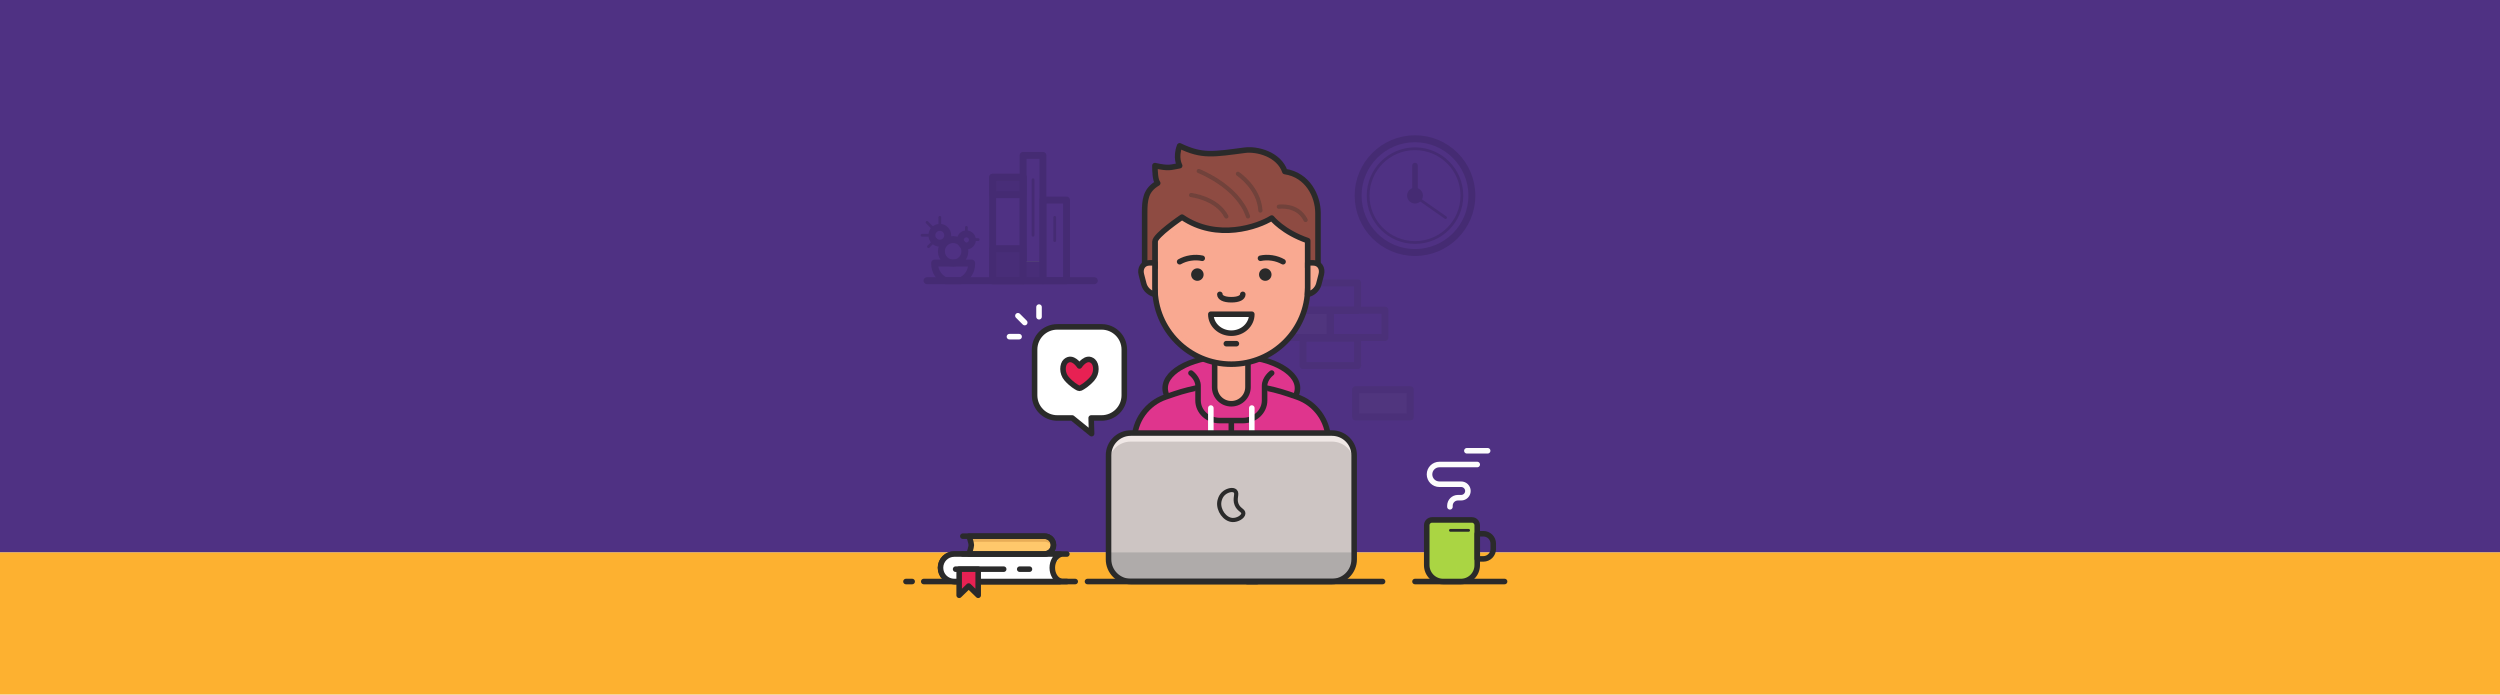
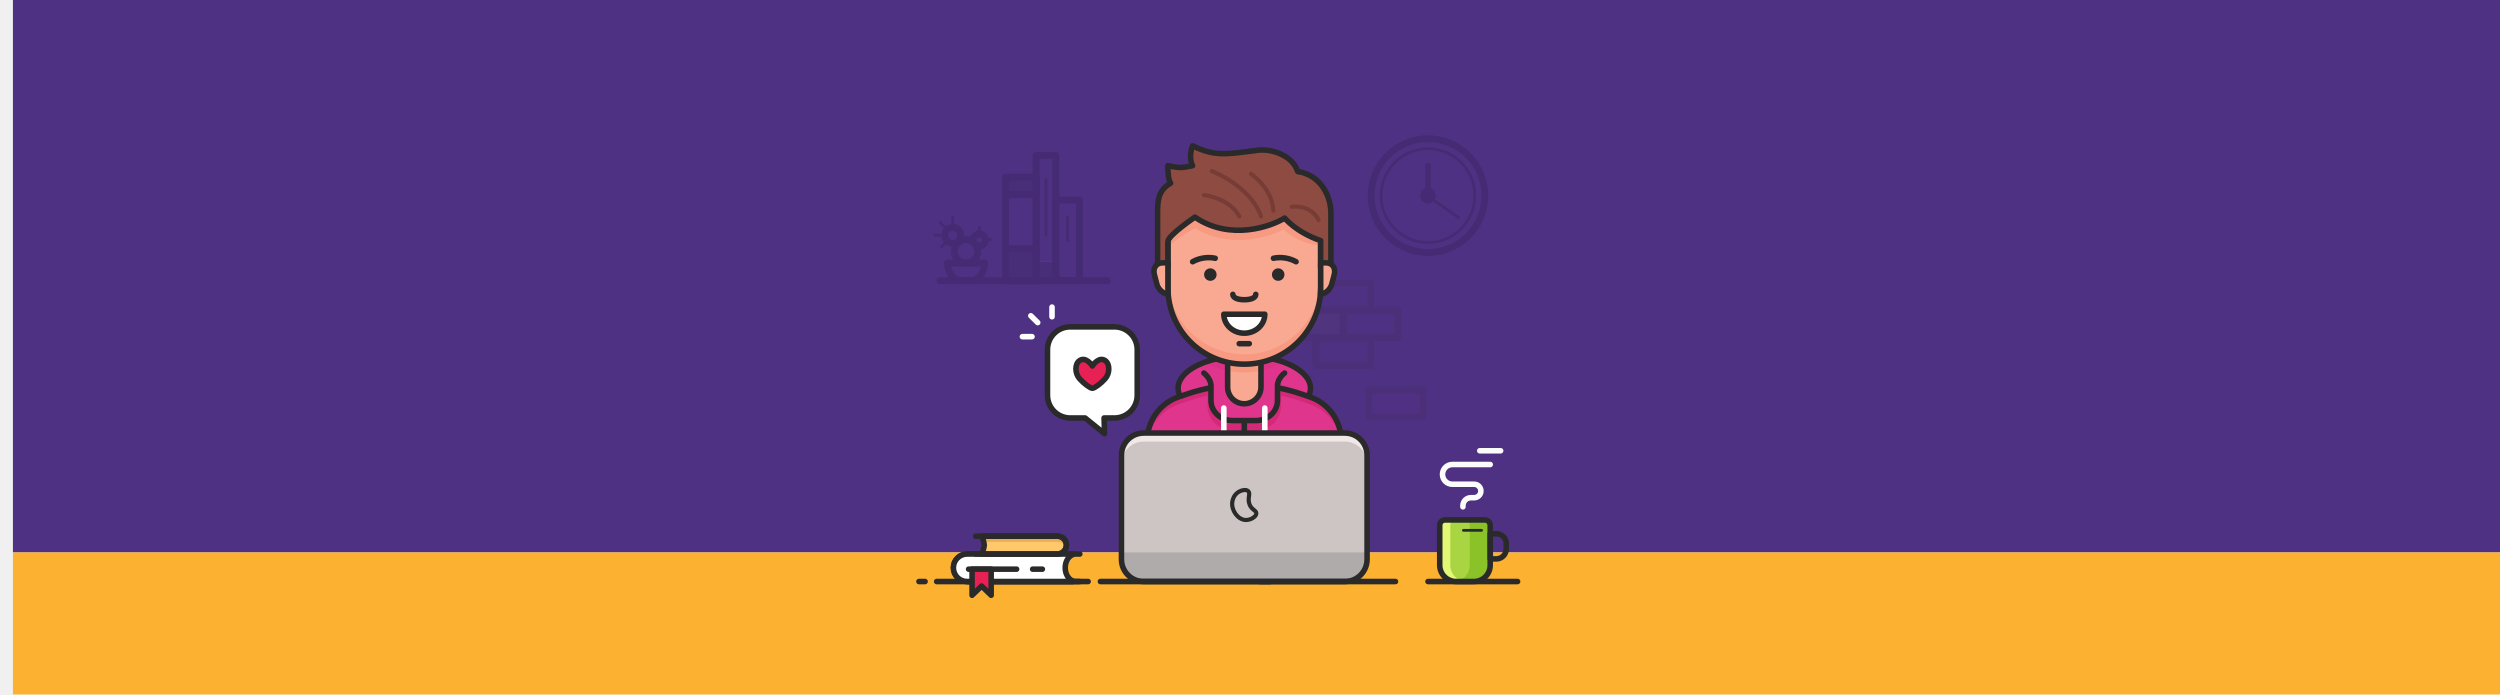
- <svg xmlns="http://www.w3.org/2000/svg" version="1.1" id="Layer_1" x="0px" y="0px" viewBox="1300 0 3600 1000" style="enable-background:new 1300 0 3600 1000;" xml:space="preserve">
+ <svg xmlns="http://www.w3.org/2000/svg" version="1.1" id="Layer_1" x="0px" y="0px" viewBox="1400 -200 3600 1000" style="enable-background:new 1400 -200 3600 1000;" xml:space="preserve">
  <style type="text/css">
	.st0{fill:#4F3183;}
	.st1{fill:#FDB130;}
	.st2{fill:none;stroke:#2A2A2A;stroke-width:8;stroke-linecap:round;stroke-linejoin:round;stroke-miterlimit:10;}
	.st3{opacity:0.12;}
	.st4{fill:#515151;}
	.st5{fill:none;stroke:#2A2A2A;stroke-width:10;stroke-linecap:round;stroke-linejoin:round;stroke-miterlimit:10;}
- 	.st6{fill:#DF358D;}
- 	.st7{opacity:0.31;fill:#DF358D;enable-background:new    ;}
- 	
- 		.st8{opacity:0.31;fill:#DF358D;stroke:#DF358D;stroke-width:10;stroke-linecap:round;stroke-miterlimit:10;enable-background:new    ;}
- 	.st9{fill:#F9A991;}
- 	.st10{opacity:0.26;fill:#F9A991;enable-background:new    ;}
- 	.st11{fill:none;stroke:#FFFFFF;stroke-width:8;stroke-linecap:round;stroke-linejoin:round;stroke-miterlimit:10;}
- 	.st12{fill:#2A2A2A;}
- 	.st13{fill:#FFFFFF;}
- 	.st14{fill:#8E4B42;}
- 	.st15{opacity:0.3;}
- 	.st16{fill:none;stroke:#2A2A2A;stroke-width:6;stroke-linecap:round;stroke-linejoin:round;stroke-miterlimit:10;}
- 	.st17{fill:none;stroke:#452B73;stroke-width:10;stroke-linecap:round;stroke-linejoin:round;stroke-miterlimit:10;}
- 	.st18{fill:none;stroke:#452B73;stroke-width:4;stroke-linecap:round;stroke-linejoin:round;stroke-miterlimit:10;}
- 	.st19{fill:#452B73;}
- 	.st20{fill:none;stroke:#452B73;stroke-width:8;stroke-linecap:round;stroke-linejoin:round;stroke-miterlimit:10;}
- 	.st21{fill:#CDC5C3;}
- 	.st22{opacity:0.7;fill:#FFF7F5;enable-background:new    ;}
- 	.st23{fill:#AFABAA;}
- 	.st24{fill:#AAD543;}
- 	.st25{opacity:0.54;fill:#AAD543;enable-background:new    ;}
- 	.st26{fill:none;stroke:#FCFCFC;stroke-width:8;stroke-linecap:round;stroke-linejoin:round;stroke-miterlimit:10;}
- 	.st27{fill:none;stroke:#2A2A2A;stroke-width:4;stroke-linecap:round;stroke-linejoin:round;stroke-miterlimit:10;}
- 	.st28{fill:#482D78;}
- 	.st29{fill:#6F6C75;}
- 	.st30{fill:#D3D3D3;}
- 	.st31{fill:#E72153;}
- 	.st32{fill:#FFC86B;}
- 	.st33{fill:#E8AD56;}
+ 	.st6{fill:#492D78;}
+ 	.st7{fill:#DF358D;}
+ 	.st8{opacity:0.31;fill:#DF358D;enable-background:new    ;}
+ 	.st9{opacity:0.31;fill:#D62879;enable-background:new    ;}
+ 	.st10{fill:#D62879;}
+ 	.st11{fill:#D62879;stroke:#D62879;stroke-width:10;stroke-miterlimit:10;}
+ 	.st12{fill:#F9A991;}
+ 	.st13{fill:#F79A81;}
+ 	.st14{fill:none;stroke:#FFFFFF;stroke-width:8;stroke-linecap:round;stroke-linejoin:round;stroke-miterlimit:10;}
+ 	.st15{opacity:0.26;fill:#F9A991;enable-background:new    ;}
+ 	.st16{fill:#2A2A2A;}
+ 	.st17{fill:#FFFFFF;}
+ 	.st18{fill:#8E4B42;}
+ 	.st19{fill:none;stroke:#773C35;stroke-width:6;stroke-linecap:round;stroke-linejoin:round;stroke-miterlimit:10;}
+ 	.st20{fill:none;stroke:#452B73;stroke-width:10;stroke-linecap:round;stroke-linejoin:round;stroke-miterlimit:10;}
+ 	.st21{fill:none;stroke:#452B73;stroke-width:4;stroke-linecap:round;stroke-linejoin:round;stroke-miterlimit:10;}
+ 	.st22{fill:#452B73;}
+ 	.st23{fill:none;stroke:#452B73;stroke-width:8;stroke-linecap:round;stroke-linejoin:round;stroke-miterlimit:10;}
+ 	.st24{fill:#CDC5C3;}
+ 	.st25{opacity:0.7;fill:#FFF7F5;enable-background:new    ;}
+ 	.st26{fill:#AFABAA;}
+ 	.st27{fill:none;stroke:#2A2A2A;stroke-width:6;stroke-linecap:round;stroke-linejoin:round;stroke-miterlimit:10;}
+ 	.st28{fill:#AAD543;}
+ 	.st29{fill:#8BC228;}
+ 	.st30{fill:#E3F874;}
+ 	.st31{fill:none;stroke:#FCFCFC;stroke-width:8;stroke-linecap:round;stroke-linejoin:round;stroke-miterlimit:10;}
+ 	.st32{fill:none;stroke:#2A2A2A;stroke-width:4;stroke-linecap:round;stroke-linejoin:round;stroke-miterlimit:10;}
+ 	.st33{fill:#482D78;}
+ 	.st34{fill:#6F6C75;}
+ 	.st35{fill:#D3D3D3;}
+ 	.st36{fill:#E72153;}
+ 	.st37{fill:#FFC86B;}
+ 	.st38{fill:#E8AD56;}
</style>
-   <g id="Layer_1_1_">
-     <rect id="XMLID_1591_" x="1300" class="st0" width="3600" height="795.5" />
-     <rect id="XMLID_1502_" x="1300" y="795.5" class="st1" width="3600" height="204.5" />
-     <line id="XMLID_1478_" class="st2" x1="3110.3" y1="837.4" x2="3095.9" y2="837.4" />
-   </g>
-   <g id="Layer_4">
- </g>
-   <g id="pat">
- </g>
-   <g id="user">
- </g>
-   <g id="Layer_5">
-     <g id="XMLID_299_">
-       <g id="XMLID_1583_" class="st3">
-         <rect id="XMLID_1590_" x="3137.1" y="446.7" class="st4" width="78.6" height="39.3" />
-         <rect id="XMLID_1589_" x="3137.1" y="446.7" class="st5" width="78.6" height="39.3" />
-         <rect id="XMLID_1588_" x="3215.7" y="446.7" class="st5" width="78.6" height="39.3" />
-         <rect id="XMLID_1587_" x="3176.4" y="487.1" class="st5" width="78.6" height="39.3" />
-         <rect id="XMLID_1586_" x="3176.4" y="407.4" class="st5" width="78.6" height="39.3" />
-         <rect id="XMLID_1585_" x="3252.1" y="561.1" class="st4" width="78.6" height="39.3" />
-         <rect id="XMLID_1584_" x="3252.1" y="561.1" class="st5" width="78.6" height="39.3" />
-       </g>
-       <g id="XMLID_1503_">
-         <g id="XMLID_1560_">
-           <ellipse id="XMLID_1582_" class="st6" cx="3073.1" cy="559" rx="95.3" ry="46.6" />
-           <path id="XMLID_1581_" class="st7" d="M3134.9,538.8c0,18-27.9,32.6-62.4,32.6c-34.4,0-62.4-14.6-62.4-32.6" />
-           <path id="XMLID_1580_" class="st7" d="M3073.1,536.4c19.8,0,38.5-4.8,55-13.4c-15.5-5.4-34.5-8.5-55-8.5s-39.5,3.2-55,8.5      C3034.6,531.5,3053.3,536.4,3073.1,536.4z" />
-           <ellipse id="XMLID_1579_" class="st2" cx="3073.1" cy="559" rx="95.3" ry="46.6" />
-           <path id="XMLID_1578_" class="st6" d="M3212.8,695.4h-279.4v-60.7c0-28.6,18.3-54.1,45.4-63.2l12.6-4.3      c53-17.9,110.4-17.9,163.4,0l12.6,4.3c27.1,9.2,45.4,34.6,45.4,63.2V695.4z" />
-           <path id="XMLID_1577_" class="st7" d="M3167.5,571.4l-12.6-4.3c-53-17.9-110.4-17.9-163.4,0l-12.6,4.3      c-27.1,9.2-45.4,34.6-45.4,63.2v10.7c0-28.6,18.3-54.1,45.4-63.2l12.6-4.3c53-17.9,110.4-17.9,163.4,0l12.6,4.3      c27.1,9.2,45.4,34.6,45.4,63.2v-10.7C3212.8,606,3194.6,580.6,3167.5,571.4z" />
-           <path id="XMLID_1576_" class="st2" d="M3212.8,695.4h-279.4v-60.7c0-28.6,18.3-54.1,45.4-63.2l12.6-4.3      c53-17.9,110.4-17.9,163.4,0l12.6,4.3c27.1,9.2,45.4,34.6,45.4,63.2V695.4z" />
-           <path id="XMLID_1575_" class="st8" d="M3025.2,564.6v21.1c0,16,13.9,28.9,31.1,28.9h33.6c17.2,0,31.1-12.9,31.1-28.9v-21.1" />
-           <g id="XMLID_1572_">
-             <path id="XMLID_1574_" class="st6" d="M3015,537.2c0,0,10.2,7.5,10.2,18.4v21.1c0,16,13.9,28.9,31.1,28.9h33.6       c17.2,0,31.1-12.9,31.1-28.9v-21.1c0-10.9,10.2-18.4,10.2-18.4H3015z" />
-             <path id="XMLID_1573_" class="st2" d="M3015,537.2c0,0,10.2,7.5,10.2,18.4v21.1c0,16,13.9,28.9,31.1,28.9h33.6       c17.2,0,31.1-12.9,31.1-28.9v-21.1c0-10.9,10.2-18.4,10.2-18.4" />
+   <g>
+     <g id="Layer_1_1_">
+       <rect id="XMLID_1591_" x="1418.6" y="-200" class="st0" width="3600" height="795.5" />
+       <rect id="XMLID_1502_" x="1418.6" y="595.5" class="st1" width="3600" height="204.5" />
+       <line id="XMLID_1478_" class="st2" x1="3228.9" y1="637.4" x2="3214.5" y2="637.4" />
+     </g>
+     <g id="Layer_4">
+ 	</g>
+     <g id="pat">
+ 	</g>
+     <g id="user">
+ 	</g>
+     <g id="Layer_5">
+       <g id="XMLID_299_">
+         <g id="XMLID_1583_" class="st3">
+           <rect id="XMLID_1590_" x="3255.8" y="246.7" class="st4" width="78.6" height="39.3" />
+           <rect id="XMLID_1589_" x="3255.8" y="246.7" class="st5" width="78.6" height="39.3" />
+           <rect id="XMLID_1588_" x="3334.4" y="246.7" class="st5" width="78.6" height="39.3" />
+           <rect id="XMLID_1587_" x="3295" y="287.1" class="st5" width="78.6" height="39.3" />
+           <rect id="XMLID_1586_" x="3295" y="207.4" class="st5" width="78.6" height="39.3" />
+           <rect id="XMLID_1585_" x="3370.8" y="361.1" class="st6" width="78.6" height="39.3" />
+           <rect id="XMLID_1584_" x="3370.8" y="361.1" class="st5" width="78.6" height="39.3" />
+         </g>
+         <g id="XMLID_1503_">
+           <g id="XMLID_1560_">
+             <ellipse id="XMLID_1582_" class="st7" cx="3191.8" cy="359" rx="95.3" ry="46.6" />
+             <path id="XMLID_1581_" class="st8" d="M3253.5,338.8c0,18-27.9,32.6-62.4,32.6c-34.4,0-62.4-14.6-62.4-32.6" />
+             <path id="XMLID_1580_" class="st9" d="M3191.8,336.4c19.8,0,38.5-4.8,55-13.4c-15.5-5.4-34.5-8.5-55-8.5s-39.5,3.2-55,8.5       C3153.3,331.5,3171.9,336.4,3191.8,336.4z" />
+             <ellipse id="XMLID_1579_" class="st2" cx="3191.8" cy="359" rx="95.3" ry="46.6" />
+             <path id="XMLID_1578_" class="st7" d="M3331.4,495.4H3052v-60.7c0-28.6,18.3-54.1,45.4-63.2l12.6-4.3       c53-17.9,110.4-17.9,163.4,0l12.6,4.3c27.1,9.2,45.4,34.6,45.4,63.2V495.4z" />
+             <path id="XMLID_1577_" class="st10" d="M3286.1,371.4l-12.6-4.3c-53-17.9-110.4-17.9-163.4,0l-12.6,4.3       c-27.1,9.2-45.4,34.6-45.4,63.2v10.7c0-28.6,18.3-54.1,45.4-63.2l12.6-4.3c53-17.9,110.4-17.9,163.4,0l12.6,4.3       c27.1,9.2,45.4,34.6,45.4,63.2v-10.7C3331.4,406,3313.3,380.6,3286.1,371.4z" />
+             <path id="XMLID_1576_" class="st2" d="M3331.4,495.4H3052v-60.7c0-28.6,18.3-54.1,45.4-63.2l12.6-4.3       c53-17.9,110.4-17.9,163.4,0l12.6,4.3c27.1,9.2,45.4,34.6,45.4,63.2V495.4z" />
+             <path id="XMLID_1575_" class="st11" d="M3143.9,364.6v21.1c0,16,13.9,28.9,31.1,28.9h33.6c17.2,0,31.1-12.9,31.1-28.9v-21.1" />
+             <g id="XMLID_1572_">
+               <path id="XMLID_1574_" class="st7" d="M3133.6,337.2c0,0,10.2,7.5,10.2,18.4v21.1c0,16,13.9,28.9,31.1,28.9h33.6        c17.2,0,31.1-12.9,31.1-28.9v-21.1c0-10.9,10.2-18.4,10.2-18.4H3133.6z" />
+               <path id="XMLID_1573_" class="st2" d="M3133.6,337.2c0,0,10.2,7.5,10.2,18.4v21.1c0,16,13.9,28.9,31.1,28.9h33.6        c17.2,0,31.1-12.9,31.1-28.9v-21.1c0-10.9,10.2-18.4,10.2-18.4" />
+             </g>
+             <path id="XMLID_1569_" class="st12" d="M3191.8,381.4L3191.8,381.4c-13.3,0-24-10.7-24-24V304h48v53.4       C3215.8,370.6,3205,381.4,3191.8,381.4z" />
+             <path id="XMLID_1566_" class="st13" d="M3167.8,334c7.8,1.6,15.8,2.4,24,2.4s16.2-0.8,24-2.4v-28h-48V334z" />
+             <path id="XMLID_1565_" class="st2" d="M3191.8,381.4L3191.8,381.4c-13.3,0-24-10.7-24-24V304h48v53.4       C3215.8,370.6,3205,381.4,3191.8,381.4z" />
+             <g id="XMLID_1562_">
+               <line id="XMLID_1564_" class="st14" x1="3162.3" y1="387.6" x2="3162.3" y2="428.3" />
+               <line id="XMLID_1563_" class="st14" x1="3221.3" y1="387.6" x2="3221.3" y2="445.4" />
+             </g>
+             <line id="XMLID_1561_" class="st2" x1="3191.8" y1="409.5" x2="3191.8" y2="495.4" />
          </g>
-           <path id="XMLID_1569_" class="st9" d="M3073.1,581.4L3073.1,581.4c-13.3,0-24-10.7-24-24V504h48v53.4      C3097.1,570.6,3086.4,581.4,3073.1,581.4z" />
-           <path id="XMLID_1566_" class="st10" d="M3049.1,534c7.8,1.6,15.8,2.4,24,2.4s16.2-0.8,24-2.4v-28h-48V534z" />
-           <path id="XMLID_1565_" class="st2" d="M3073.1,581.4L3073.1,581.4c-13.3,0-24-10.7-24-24V504h48v53.4      C3097.1,570.6,3086.4,581.4,3073.1,581.4z" />
-           <g id="XMLID_1562_">
-             <line id="XMLID_1564_" class="st11" x1="3043.6" y1="587.6" x2="3043.6" y2="628.3" />
-             <line id="XMLID_1563_" class="st11" x1="3102.6" y1="587.6" x2="3102.6" y2="645.4" />
-           </g>
-           <line id="XMLID_1561_" class="st2" x1="3073.1" y1="609.5" x2="3073.1" y2="695.4" />
-         </g>
-         <g id="XMLID_1504_">
-           <g id="XMLID_1505_">
-             <g id="XMLID_1534_">
-               <path id="XMLID_1557_" class="st9" d="M3073.1,524.4L3073.1,524.4c-60.8,0-110-49.2-110-110V302.7h220v111.6        C3183.1,475.1,3133.9,524.4,3073.1,524.4z" />
-               <path id="XMLID_1554_" class="st10" d="M3183.1,399.2v-96.5h-220v96.5l0.4-41.2c1.7-6,24.2-22.5,38.8-29.3        c18.6,11.2,39.6,16.9,62.5,16.9c26,0,49.5-7.4,64.6-15.1c7.4,6.9,25.8,20.4,50.7,22.6L3183.1,399.2z" />
-               <path id="XMLID_1551_" class="st10" d="M3073.1,510.2L3073.1,510.2c-60.8,0-110-49.2-110-110v14.1c0,60.8,49.2,110,110,110        l0,0c60.8,0,110-49.2,110-110v-14.1C3183.1,461,3133.9,510.2,3073.1,510.2z" />
-               <path id="XMLID_1548_" class="st10" d="M3089.6,421.9c0,4.3-5.4,7.7-16.5,7.7s-16.5-3.5-16.5-7.7c0,0,11.8,1.9,15.9,1.9        C3076.6,423.8,3089.6,421.9,3089.6,421.9z" />
-               <path id="XMLID_1547_" class="st2" d="M3089.6,423.9c0,4.3-5.4,7.7-16.5,7.7s-16.5-3.5-16.5-7.7" />
-               <path id="XMLID_1546_" class="st2" d="M3073.1,524.4L3073.1,524.4c-60.8,0-110-49.2-110-110V302.7h220v111.6        C3183.1,475.1,3133.9,524.4,3073.1,524.4z" />
-               <g id="XMLID_1539_">
-                 <g id="XMLID_1543_">
-                   <path id="XMLID_1545_" class="st2" d="M3031.2,371.9c-5-1.1-10.7-1.3-16.7-0.4s-11.4,2.9-15.8,5.4" />
-                   <circle id="XMLID_1544_" class="st12" cx="3024.2" cy="395.4" r="9" />
-                 </g>
-                 <g id="XMLID_1540_">
-                   <path id="XMLID_1542_" class="st2" d="M3115.1,371.9c5-1.1,10.7-1.3,16.7-0.4s11.4,2.9,15.8,5.4" />
-                   <circle id="XMLID_1541_" class="st12" cx="3122" cy="395.4" r="9" />
-                 </g>
-               </g>
-               <g id="XMLID_1535_">
-                 <path id="XMLID_1538_" class="st13" d="M3102.6,452.5c0,15.1-13.2,27.3-29.5,27.3s-29.5-12.2-29.5-27.3H3102.6z" />
-                 <path id="XMLID_1537_" class="st2" d="M3102.6,452.5c0,15.1-13.2,27.3-29.5,27.3s-29.5-12.2-29.5-27.3H3102.6z" />
-                 <line id="XMLID_1536_" class="st2" x1="3065.9" y1="494.9" x2="3080.4" y2="494.9" />
-               </g>
-             </g>
-             <g id="XMLID_1532_">
-               <path id="XMLID_1533_" class="st14" d="M2948.3,306.7v78.5h14.8v-37.1c0-9.1,39-35.4,39-35.4c50.6,34.6,109.9,13.5,129.2,1.3        c0,0,16.2,20.3,51.8,32.5v38.7h14.8v-78.5c0-24.2-14.6-54.7-47.7-59.7c-8.5-25-40.1-33-57.6-30.7c-45.8,6-61.5,9.3-93.9-6.3        c-6.6,17.2,0,28.6,0,28.6c-13.6,2.4-15.3,4.4-35.6-0.1c0,8.2,0.4,20.5,4,25.2C2949.6,273.9,2948.3,287.6,2948.3,306.7z" />
-             </g>
-             <g id="XMLID_1530_">
-               <path id="XMLID_1531_" class="st2" d="M2948.3,306.7v78.5h14.8v-37.1c0-9.1,39-35.4,39-35.4c50.6,34.6,109.9,13.5,129.2,1.3        c0,0,16.2,20.3,51.8,32.5v38.7h14.8v-78.5c0-24.2-14.6-54.7-47.7-59.7c-8.5-25-40.1-33-57.6-30.7c-45.8,6-61.5,9.3-93.9-6.3        c-6.6,17.2,0,28.6,0,28.6c-13.6,2.4-15.3,4.4-35.6-0.1c0,8.2,0.4,20.5,4,25.2C2949.6,273.9,2948.3,287.6,2948.3,306.7z" />
-             </g>
-             <g id="XMLID_1522_">
-               <g id="XMLID_1525_">
-                 <g id="XMLID_332_">
-                   <path id="XMLID_333_" class="st9" d="M2963.1,414.4v-35.9h-8c-8.8,0-14,7.7-11.5,17l3.5,13.5c2,7.7,9,13.8,16.3,14.9          C2963.3,420.7,2963.1,417.5,2963.1,414.4z" />
-                 </g>
-               </g>
-               <g id="XMLID_1523_">
-                 <path id="XMLID_1524_" class="st2" d="M2963.1,414.4v-35.9h-8c-8.8,0-14,7.7-11.5,17l3.5,13.5c2,7.7,9,13.8,16.3,14.9         C2963.3,420.7,2963.1,417.5,2963.1,414.4z" />
-               </g>
-             </g>
-             <g id="XMLID_1514_">
-               <g id="XMLID_1517_">
-                 <g id="XMLID_329_">
-                   <path id="XMLID_330_" class="st9" d="M3183.1,414.4v-35.9h8c8.8,0,14,7.7,11.5,17l-3.5,13.5c-2,7.7-9,13.8-16.3,14.9          C3182.9,420.7,3183.1,417.5,3183.1,414.4z" />
-                 </g>
-               </g>
-               <g id="XMLID_1515_">
-                 <path id="XMLID_1516_" class="st2" d="M3183.1,414.4v-35.9h8c8.8,0,14,7.7,11.5,17l-3.5,13.5c-2,7.7-9,13.8-16.3,14.9         C3182.9,420.7,3183.1,417.5,3183.1,414.4z" />
-               </g>
-             </g>
-             <g id="XMLID_1506_" class="st15">
-               <g id="XMLID_1512_">
-                 <path id="XMLID_1513_" class="st16" d="M3015.2,280.9c0,0,36.9,4.1,50.7,30.8" />
-               </g>
-               <g id="XMLID_1510_">
-                 <path id="XMLID_1511_" class="st16" d="M3026.2,246.3c0,0,56.4,21.7,70.9,65.3" />
-               </g>
-               <g id="XMLID_1508_">
-                 <path id="XMLID_1509_" class="st16" d="M3082.6,250.3c0,0,30.4,19.9,32.4,52.9" />
-               </g>
-               <path id="XMLID_1507_" class="st16" d="M3141.5,297.7c0,0,26.9-4.3,38.6,19.1" />
+           <g id="XMLID_1504_">
+             <g id="XMLID_1505_">
+               <g id="XMLID_1534_">
+                 <path id="XMLID_1557_" class="st12" d="M3191.8,324.4L3191.8,324.4c-60.8,0-110-49.2-110-110V102.7h220v111.6         C3301.8,275.1,3252.5,324.4,3191.8,324.4z" />
+                 <path id="XMLID_1554_" class="st13" d="M3301.8,199.2v-96.5h-220v96.5l0.4-41.2c1.7-6,24.2-22.5,38.8-29.3         c18.6,11.2,39.6,16.9,62.5,16.9c26,0,49.5-7.4,64.6-15.1c7.4,6.9,25.8,20.4,50.7,22.6L3301.8,199.2z" />
+                 <path id="XMLID_1551_" class="st13" d="M3191.8,310.2L3191.8,310.2c-60.8,0-110-49.2-110-110v14.1c0,60.8,49.2,110,110,110         l0,0c60.8,0,110-49.2,110-110v-14.1C3301.8,261,3252.5,310.2,3191.8,310.2z" />
+                 <path id="XMLID_1548_" class="st15" d="M3208.3,221.9c0,4.3-5.4,7.7-16.5,7.7s-16.5-3.5-16.5-7.7c0,0,11.8,1.9,15.9,1.9         C3195.3,223.8,3208.3,221.9,3208.3,221.9z" />
+                 <path id="XMLID_1547_" class="st2" d="M3208.3,223.9c0,4.3-5.4,7.7-16.5,7.7s-16.5-3.5-16.5-7.7" />
+                 <path id="XMLID_1546_" class="st2" d="M3191.8,324.4L3191.8,324.4c-60.8,0-110-49.2-110-110V102.7h220v111.6         C3301.8,275.1,3252.5,324.4,3191.8,324.4z" />
+                 <g id="XMLID_1539_">
+                   <g id="XMLID_1543_">
+                     <path id="XMLID_1545_" class="st2" d="M3149.9,171.9c-5-1.1-10.7-1.3-16.7-0.4s-11.4,2.9-15.8,5.4" />
+                     <circle id="XMLID_1544_" class="st16" cx="3142.9" cy="195.4" r="9" />
+                   </g>
+                   <g id="XMLID_1540_">
+                     <path id="XMLID_1542_" class="st2" d="M3233.8,171.9c5-1.1,10.7-1.3,16.7-0.4s11.4,2.9,15.8,5.4" />
+                     <circle id="XMLID_1541_" class="st16" cx="3240.6" cy="195.4" r="9" />
+                   </g>
+                 </g>
+                 <g id="XMLID_1535_">
+                   <path id="XMLID_1538_" class="st17" d="M3221.3,252.5c0,15.1-13.2,27.3-29.5,27.3s-29.5-12.2-29.5-27.3L3221.3,252.5          L3221.3,252.5z" />
+                   <path id="XMLID_1537_" class="st2" d="M3221.3,252.5c0,15.1-13.2,27.3-29.5,27.3s-29.5-12.2-29.5-27.3L3221.3,252.5          L3221.3,252.5z" />
+                   <line id="XMLID_1536_" class="st2" x1="3184.5" y1="294.9" x2="3199" y2="294.9" />
+                 </g>
+               </g>
+               <g id="XMLID_1532_">
+                 <path id="XMLID_1533_" class="st18" d="M3066.9,106.7v78.5h14.8v-37.1c0-9.1,39-35.4,39-35.4c50.6,34.6,109.9,13.5,129.2,1.3         c0,0,16.2,20.3,51.8,32.5v38.7h14.8v-78.5c0-24.2-14.6-54.7-47.7-59.7c-8.5-25-40.1-33-57.6-30.7c-45.8,6-61.5,9.3-93.9-6.3         c-6.6,17.2,0,28.6,0,28.6c-13.6,2.4-15.3,4.4-35.6-0.1c0,8.2,0.4,20.5,4,25.2C3068.3,73.9,3066.9,87.6,3066.9,106.7z" />
+               </g>
+               <g id="XMLID_1530_">
+                 <path id="XMLID_1531_" class="st2" d="M3066.9,106.7v78.5h14.8v-37.1c0-9.1,39-35.4,39-35.4c50.6,34.6,109.9,13.5,129.2,1.3         c0,0,16.2,20.3,51.8,32.5v38.7h14.8v-78.5c0-24.2-14.6-54.7-47.7-59.7c-8.5-25-40.1-33-57.6-30.7c-45.8,6-61.5,9.3-93.9-6.3         c-6.6,17.2,0,28.6,0,28.6c-13.6,2.4-15.3,4.4-35.6-0.1c0,8.2,0.4,20.5,4,25.2C3068.3,73.9,3066.9,87.6,3066.9,106.7z" />
+               </g>
+               <g id="XMLID_1522_">
+                 <g id="XMLID_1525_">
+                   <g id="XMLID_332_">
+                     <path id="XMLID_333_" class="st12" d="M3081.8,214.4v-35.9h-8c-8.8,0-14,7.7-11.5,17l3.5,13.5c2,7.7,9,13.8,16.3,14.9           C3081.9,220.7,3081.8,217.5,3081.8,214.4z" />
+                   </g>
+                 </g>
+                 <g id="XMLID_1523_">
+                   <path id="XMLID_1524_" class="st2" d="M3081.8,214.4v-35.9h-8c-8.8,0-14,7.7-11.5,17l3.5,13.5c2,7.7,9,13.8,16.3,14.9          C3081.9,220.7,3081.8,217.5,3081.8,214.4z" />
+                 </g>
+               </g>
+               <g id="XMLID_1514_">
+                 <g id="XMLID_1517_">
+                   <g id="XMLID_329_">
+                     <path id="XMLID_330_" class="st12" d="M3301.8,214.4v-35.9h8c8.8,0,14,7.7,11.5,17l-3.5,13.5c-2,7.7-9,13.8-16.3,14.9           C3301.5,220.7,3301.8,217.5,3301.8,214.4z" />
+                   </g>
+                 </g>
+                 <g id="XMLID_1515_">
+                   <path id="XMLID_1516_" class="st2" d="M3301.8,214.4v-35.9h8c8.8,0,14,7.7,11.5,17l-3.5,13.5c-2,7.7-9,13.8-16.3,14.9          C3301.5,220.7,3301.8,217.5,3301.8,214.4z" />
+                 </g>
+               </g>
+               <g id="XMLID_1506_">
+                 <g id="XMLID_1512_">
+                   <path id="XMLID_1513_" class="st19" d="M3133.9,80.9c0,0,36.9,4.1,50.7,30.8" />
+                 </g>
+                 <g id="XMLID_1510_">
+                   <path id="XMLID_1511_" class="st19" d="M3144.9,46.3c0,0,56.4,21.7,70.9,65.3" />
+                 </g>
+                 <g id="XMLID_1508_">
+                   <path id="XMLID_1509_" class="st19" d="M3201.3,50.3c0,0,30.4,19.9,32.4,52.9" />
+                 </g>
+                 <path id="XMLID_1507_" class="st19" d="M3260.1,97.7c0,0,26.9-4.3,38.6,19.1" />
+               </g>
            </g>
          </g>
        </g>
-       </g>
-       <g id="XMLID_1492_">
-         <circle id="XMLID_1500_" class="st17" cx="3337.6" cy="281.7" r="81.9" />
-         <circle id="XMLID_1496_" class="st18" cx="3337.6" cy="281.7" r="67.5" />
-         <circle id="XMLID_1495_" class="st19" cx="3337.6" cy="281.7" r="11.4" />
-         <line id="XMLID_1494_" class="st20" x1="3337.6" y1="238.4" x2="3337.6" y2="270.3" />
-         <line id="XMLID_1493_" class="st18" x1="3381.6" y1="313.3" x2="3340.2" y2="284.3" />
-       </g>
-       <g id="XMLID_1481_">
-         <path id="XMLID_1489_" class="st21" d="M3218,837.4h-289.7c-17.7,0-32-14.3-32-32V655.6c0-17.7,14.3-32,32-32H3218     c17.7,0,32,14.3,32,32v149.8C3250,823.1,3235.7,837.4,3218,837.4z" />
-         <path id="XMLID_1486_" class="st22" d="M3218,623.6h-289.7c-17.7,0-32,14.3-32,32v12.3c0-17.7,14.3-32,32-32H3218     c17.7,0,32,14.3,32,32v-12.3C3250,637.9,3235.7,623.6,3218,623.6z" />
-         <path id="XMLID_1483_" class="st23" d="M2896.2,795.5v9.9c0,17.7,14.3,32,32,32h289.7c17.7,0,32-14.3,32-32v-9.9H2896.2z" />
-         <path id="XMLID_1482_" class="st2" d="M3218,837.4h-289.7c-17.7,0-32-14.3-32-32V655.6c0-17.7,14.3-32,32-32H3218     c17.7,0,32,14.3,32,32v149.8C3250,823.1,3235.7,837.4,3218,837.4z" />
-       </g>
-       <path id="XMLID_1480_" class="st16" d="M3080.7,726.5c-3.6-8.8,1.9-15.6-2-19.3c-3.4-3.2-10.8-1.1-15.2,2.1    c-6.3,4.5-7.5,12-7.7,13.4c-1.7,12,7.9,25.6,19.1,26.1c7,0.3,15.1-4.5,15.5-9.2C3090.9,735,3083.9,734.4,3080.7,726.5z" />
-       <line id="XMLID_1479_" class="st2" x1="3337.6" y1="837.4" x2="3466.6" y2="837.4" />
-       <line id="XMLID_1477_" class="st2" x1="2866" y1="837.4" x2="3290.9" y2="837.4" />
-       <path id="XMLID_1460_" class="st24" d="M3403.7,837.4h-25.6c-13,0-23.6-10.6-23.6-23.6v-57.4c0-4.3,3.5-7.7,7.7-7.7h57.3    c4.3,0,7.7,3.5,7.7,7.7v57.4C3427.2,826.9,3416.7,837.4,3403.7,837.4z" />
-       <path id="XMLID_1457_" class="st25" d="M3419.5,748.8h-29.4c4.3,0,7.7,3.5,7.7,7.7v57.4c0,12.4-9.6,22.5-21.7,23.5    c0.6,0,1.2,0.1,1.9,0.1h25.6c13,0,23.6-10.6,23.6-23.6v-57.4C3427.2,752.2,3423.8,748.8,3419.5,748.8z" />
-       <path id="XMLID_1159_" class="st24" d="M3369.8,813.8v-57.4c0-4.3,3.5-7.7,7.7-7.7h-15.3c-4.3,0-7.7,3.5-7.7,7.7v57.4    c0,13,10.6,23.6,23.6,23.6h15.3C3380.3,837.4,3369.8,826.9,3369.8,813.8z" />
-       <path id="XMLID_1158_" class="st2" d="M3403.7,837.4h-25.6c-13,0-23.6-10.6-23.6-23.6v-57.4c0-4.3,3.5-7.7,7.7-7.7h57.3    c4.3,0,7.7,3.5,7.7,7.7v57.4C3427.2,826.9,3416.7,837.4,3403.7,837.4z" />
-       <path id="XMLID_1157_" class="st2" d="M3436.1,804.8h-8.8v-36.2h8.8c7.8,0,14.2,6.3,14.2,14.2v7.9    C3450.2,798.4,3443.9,804.8,3436.1,804.8z" />
-       <path id="XMLID_1156_" class="st26" d="M3427.2,668.9h-54.5c-7.8,0-14.2,6.3-14.2,14.2l0,0c0,7.8,6.3,14.2,14.2,14.2h31.4    c5.4,0,9.7,4.4,9.7,9.7l0,0c0,5.4-4.4,9.7-9.7,9.7h-4.7c-6.4,0-11.5,5.2-11.5,11.5v1.6" />
-       <line id="XMLID_1155_" class="st26" x1="3412.3" y1="649.1" x2="3442.2" y2="649.1" />
-       <line id="XMLID_1154_" class="st27" x1="3388.6" y1="763.7" x2="3414.8" y2="763.7" />
-       <g id="XMLID_1108_">
-         <line id="XMLID_1153_" class="st17" x1="2634.9" y1="404.2" x2="2875.8" y2="404.2" />
-         <rect id="XMLID_1152_" x="2729.4" y="255.3" class="st28" width="44" height="25" />
-         <rect id="XMLID_1151_" x="2729.4" y="255.3" class="st17" width="44" height="25" />
-         <rect id="XMLID_1150_" x="2729.4" y="358.1" class="st28" width="44" height="46.1" />
-         <rect id="XMLID_1149_" x="2729.4" y="358.1" class="st17" width="44" height="46.1" />
-         <rect id="XMLID_1148_" x="2729.4" y="255.3" class="st17" width="44" height="148.9" />
-         <rect id="XMLID_1147_" x="2773.3" y="376.3" class="st29" width="28.5" height="27.9" />
-         <rect id="XMLID_1146_" x="2773.3" y="376.3" class="st28" width="28.5" height="27.9" />
-         <rect id="XMLID_1145_" x="2773.3" y="223.8" class="st17" width="28.5" height="180.4" />
-         <rect id="XMLID_1144_" x="2801.8" y="288.1" class="st17" width="34" height="116.1" />
-         <line id="XMLID_1143_" class="st18" x1="2787.6" y1="258.8" x2="2787.6" y2="338.8" />
-         <line id="XMLID_1142_" class="st18" x1="2818.8" y1="313" x2="2818.8" y2="346.5" />
-         <path id="XMLID_1141_" class="st17" d="M2645.9,378.8c0,0.4,0,0.8,0,1.2c0,10.7,6.3,19.9,15.4,24.2h22.5     c9.1-4.2,15.4-13.5,15.4-24.2c0-0.4,0-0.8,0-1.2H2645.9z" />
-         <circle id="XMLID_1117_" class="st17" cx="2672.5" cy="361.9" r="16.9" />
-         <circle id="XMLID_1116_" class="st17" cx="2653.3" cy="338.8" r="11.4" />
-         <circle id="XMLID_1115_" class="st17" cx="2691.6" cy="345.5" r="8.7" />
-         <line id="XMLID_1114_" class="st18" x1="2653.3" y1="313" x2="2653.3" y2="327.4" />
-         <line id="XMLID_1113_" class="st18" x1="2691.6" y1="327.4" x2="2691.6" y2="337.5" />
-         <line id="XMLID_1112_" class="st18" x1="2708.6" y1="345" x2="2698.4" y2="345" />
-         <line id="XMLID_1111_" class="st18" x1="2627.7" y1="338.8" x2="2642.1" y2="338.8" />
-         <line id="XMLID_1110_" class="st18" x1="2634.9" y1="320.2" x2="2645" y2="330.4" />
-         <line id="XMLID_1109_" class="st18" x1="2637" y1="355.2" x2="2647.1" y2="345.1" />
-       </g>
-       <line id="XMLID_1658_" class="st2" x1="2604.6" y1="837.4" x2="2613.5" y2="837.4" />
-       <line id="XMLID_1657_" class="st2" x1="2630.2" y1="837.4" x2="2848.3" y2="837.4" />
-       <g id="XMLID_1648_">
-         <path id="XMLID_1656_" class="st2" d="M2836.3,837.4h-162.1c-11,0-19.8-8.9-19.8-19.8l0,0c0-11,8.9-19.8,19.8-19.8h162.1" />
-         <path id="XMLID_1655_" class="st30" d="M2674.2,797.7c-11,0-19.8,8.9-19.8,19.8l0,0c0,1.8,0.3,3.5,0.7,5.1     c2.3-8.5,10-14.7,19.2-14.7h148.8v-10.2L2674.2,797.7L2674.2,797.7z" />
-         <path id="XMLID_1654_" class="st13" d="M2815.3,817.6c0-9,4.7-16.6,11-19v-0.8h-152.2c-11,0-19.8,8.9-19.8,19.8l0,0     c0,11,8.9,19.8,19.8,19.8h152.2v-0.8C2820,834.2,2815.3,826.6,2815.3,817.6z" />
-         <path id="XMLID_1653_" class="st2" d="M2815.3,817.6c0-9,4.7-16.6,11-19v-0.8h-152.2c-11,0-19.8,8.9-19.8,19.8l0,0     c0,11,8.9,19.8,19.8,19.8h152.2v-0.8C2820,834.2,2815.3,826.6,2815.3,817.6z" />
-         <line id="XMLID_1652_" class="st2" x1="2768.4" y1="819.6" x2="2782.4" y2="819.6" />
-         <line id="XMLID_1651_" class="st2" x1="2676.1" y1="819.6" x2="2745.3" y2="819.6" />
-         <polygon id="XMLID_1650_" class="st31" points="2708.6,857.2 2694.9,843.9 2681.2,857.2 2681.2,819.6 2708.6,819.6    " />
-         <polygon id="XMLID_1649_" class="st2" points="2708.6,857.2 2694.9,843.9 2681.2,857.2 2681.2,819.6 2708.6,819.6    " />
-       </g>
-       <g id="XMLID_1475_">
-         <path id="XMLID_1647_" class="st32" d="M2804.2,797.7h-108.8v-25.6h108.8c7.1,0,12.8,5.7,12.8,12.8l0,0     C2817,792,2811.3,797.7,2804.2,797.7z" />
-         <path id="XMLID_1646_" class="st33" d="M2804.2,772.1h-108.8v8.1h108.8c5.7,0,10.5,3.7,12.1,8.8c0.4-1.3,0.7-2.6,0.7-4l0,0     C2817,777.8,2811.3,772.1,2804.2,772.1z" />
-         <path id="XMLID_1645_" class="st2" d="M2804.2,797.7h-108.8c0,0,3.3-9.6,3.3-12.8s-3.3-12.8-3.3-12.8h108.8     c7.1,0,12.8,5.7,12.8,12.8l0,0C2817,792,2811.3,797.7,2804.2,797.7z" />
-         <path id="XMLID_1644_" class="st2" d="M2686.5,772.1h117.7c7.1,0,12.8,5.7,12.8,12.8l0,0c0,7.1-5.7,12.8-12.8,12.8h-117.7" />
-         <path id="XMLID_1643_" class="st5" d="M2686.5,772.1" />
-         <path id="XMLID_1476_" class="st5" d="M2686.5,797.7" />
-       </g>
-       <g id="XMLID_149_">
-         <path id="XMLID_273_" class="st13" d="M2886.3,601.9h-15l0.6,22.6l-27.9-22.6h-21.5c-18,0-32.7-14.6-32.7-32.7v-65.8     c0-18,14.6-32.7,32.7-32.7h63.8c18,0,32.7,14.6,32.7,32.7v65.8C2919,587.3,2904.3,601.9,2886.3,601.9z" />
-         <path id="XMLID_157_" class="st31" d="M2852.8,558.8c1,0.5,2.2,0.5,3.2,0c3-1.5,9.7-5.4,16.7-13.3c7.5-8.4,6.3-20.8,1.5-25.2     c-9.9-8.9-19.8,6.7-19.8,6.7s-9.9-15.6-19.8-6.7c-4.8,4.4-6,16.7,1.5,25.2C2843.1,553.4,2849.8,557.3,2852.8,558.8z" />
-         <g id="XMLID_154_">
-           <path id="XMLID_155_" class="st2" d="M2852.8,558.8c1,0.5,2.2,0.5,3.2,0c3-1.5,9.7-5.4,16.7-13.3c7.5-8.4,6.3-20.8,1.5-25.2      c-9.9-8.9-19.8,6.7-19.8,6.7s-9.9-15.6-19.8-6.7c-4.8,4.4-6,16.7,1.5,25.2C2843.1,553.4,2849.8,557.3,2852.8,558.8z" />
-         </g>
-         <path id="XMLID_153_" class="st2" d="M2886.3,601.9h-15l0.6,22.6l-27.9-22.6h-21.5c-18,0-32.7-14.6-32.7-32.7v-65.8     c0-18,14.6-32.7,32.7-32.7h63.8c18,0,32.7,14.6,32.7,32.7v65.8C2919,587.3,2904.3,601.9,2886.3,601.9z" />
-         <line id="XMLID_152_" class="st11" x1="2753.6" y1="484.8" x2="2767.5" y2="484.8" />
-         <line id="XMLID_151_" class="st11" x1="2796.2" y1="456.1" x2="2796.2" y2="442.2" />
-         <line id="XMLID_150_" class="st11" x1="2775.6" y1="464.5" x2="2765.8" y2="454.7" />
+         <g id="XMLID_1492_">
+           <circle id="XMLID_1500_" class="st20" cx="3456.3" cy="81.7" r="81.9" />
+           <circle id="XMLID_1496_" class="st21" cx="3456.3" cy="81.7" r="67.5" />
+           <circle id="XMLID_1495_" class="st22" cx="3456.3" cy="81.7" r="11.4" />
+           <line id="XMLID_1494_" class="st23" x1="3456.3" y1="38.4" x2="3456.3" y2="70.3" />
+           <line id="XMLID_1493_" class="st21" x1="3500.3" y1="113.3" x2="3458.9" y2="84.3" />
+         </g>
+         <g id="XMLID_1481_">
+           <path id="XMLID_1489_" class="st24" d="M3336.6,637.4h-289.7c-17.7,0-32-14.3-32-32V455.6c0-17.7,14.3-32,32-32h289.7      c17.7,0,32,14.3,32,32v149.8C3368.6,623.1,3354.4,637.4,3336.6,637.4z" />
+           <path id="XMLID_1486_" class="st25" d="M3336.6,423.6h-289.7c-17.7,0-32,14.3-32,32v12.3c0-17.7,14.3-32,32-32h289.7      c17.7,0,32,14.3,32,32v-12.3C3368.6,437.9,3354.4,423.6,3336.6,423.6z" />
+           <path id="XMLID_1483_" class="st26" d="M3014.9,595.5v9.9c0,17.7,14.3,32,32,32h289.7c17.7,0,32-14.3,32-32v-9.9H3014.9z" />
+           <path id="XMLID_1482_" class="st2" d="M3336.6,637.4h-289.7c-17.7,0-32-14.3-32-32V455.6c0-17.7,14.3-32,32-32h289.7      c17.7,0,32,14.3,32,32v149.8C3368.6,623.1,3354.4,637.4,3336.6,637.4z" />
+         </g>
+         <path id="XMLID_1480_" class="st27" d="M3199.4,526.5c-3.6-8.8,1.9-15.6-2-19.3c-3.4-3.2-10.8-1.1-15.2,2.1     c-6.3,4.5-7.5,12-7.7,13.4c-1.7,12,7.9,25.6,19.1,26.1c7,0.3,15.1-4.5,15.5-9.2C3209.5,535,3202.5,534.4,3199.4,526.5z" />
+         <line id="XMLID_1479_" class="st2" x1="3456.3" y1="637.4" x2="3585.3" y2="637.4" />
+         <line id="XMLID_1477_" class="st2" x1="2984.6" y1="637.4" x2="3409.5" y2="637.4" />
+         <path id="XMLID_1460_" class="st28" d="M3522.4,637.4h-25.6c-13,0-23.6-10.6-23.6-23.6v-57.4c0-4.3,3.5-7.7,7.7-7.7h57.3     c4.3,0,7.7,3.5,7.7,7.7v57.4C3545.9,626.9,3535.4,637.4,3522.4,637.4z" />
+         <path id="XMLID_1457_" class="st29" d="M3538.1,548.8h-29.4c4.3,0,7.7,3.5,7.7,7.7v57.4c0,12.4-9.6,22.5-21.7,23.5     c0.6,0,1.2,0.1,1.9,0.1h25.6c13,0,23.6-10.6,23.6-23.6v-57.4C3545.9,552.2,3542.4,548.8,3538.1,548.8z" />
+         <path id="XMLID_1159_" class="st30" d="M3488.4,613.8v-57.4c0-4.3,3.5-7.7,7.7-7.7h-15.3c-4.3,0-7.7,3.5-7.7,7.7v57.4     c0,13,10.6,23.6,23.6,23.6h15.3C3498.9,637.4,3488.4,626.9,3488.4,613.8z" />
+         <path id="XMLID_1158_" class="st2" d="M3522.4,637.4h-25.6c-13,0-23.6-10.6-23.6-23.6v-57.4c0-4.3,3.5-7.7,7.7-7.7h57.3     c4.3,0,7.7,3.5,7.7,7.7v57.4C3545.9,626.9,3535.4,637.4,3522.4,637.4z" />
+         <path id="XMLID_1157_" class="st2" d="M3554.8,604.8h-8.8v-36.2h8.8c7.8,0,14.2,6.3,14.2,14.2v7.9     C3568.9,598.4,3562.5,604.8,3554.8,604.8z" />
+         <path id="XMLID_1156_" class="st31" d="M3545.9,468.9h-54.5c-7.8,0-14.2,6.3-14.2,14.2l0,0c0,7.8,6.3,14.2,14.2,14.2h31.4     c5.4,0,9.7,4.4,9.7,9.7l0,0c0,5.4-4.4,9.7-9.7,9.7h-4.7c-6.4,0-11.5,5.2-11.5,11.5v1.6" />
+         <line id="XMLID_1155_" class="st31" x1="3530.9" y1="449.1" x2="3560.9" y2="449.1" />
+         <line id="XMLID_1154_" class="st32" x1="3507.3" y1="563.7" x2="3533.4" y2="563.7" />
+         <g id="XMLID_1108_">
+           <line id="XMLID_1153_" class="st20" x1="2753.5" y1="204.2" x2="2994.4" y2="204.2" />
+           <rect id="XMLID_1152_" x="2848" y="55.3" class="st33" width="44" height="25" />
+           <rect id="XMLID_1151_" x="2848" y="55.3" class="st20" width="44" height="25" />
+           <rect id="XMLID_1150_" x="2848" y="158.1" class="st33" width="44" height="46.1" />
+           <rect id="XMLID_1149_" x="2848" y="158.1" class="st20" width="44" height="46.1" />
+           <rect id="XMLID_1148_" x="2848" y="55.3" class="st20" width="44" height="148.9" />
+           <rect id="XMLID_1147_" x="2891.9" y="176.3" class="st34" width="28.5" height="27.9" />
+           <rect id="XMLID_1146_" x="2891.9" y="176.3" class="st33" width="28.5" height="27.9" />
+           <rect id="XMLID_1145_" x="2891.9" y="23.8" class="st20" width="28.5" height="180.4" />
+           <rect id="XMLID_1144_" x="2920.4" y="88.1" class="st20" width="34" height="116.1" />
+           <line id="XMLID_1143_" class="st21" x1="2906.3" y1="58.8" x2="2906.3" y2="138.8" />
+           <line id="XMLID_1142_" class="st21" x1="2937.4" y1="113" x2="2937.4" y2="146.5" />
+           <path id="XMLID_1141_" class="st20" d="M2764.5,178.8c0,0.4,0,0.8,0,1.2c0,10.7,6.3,19.9,15.4,24.2h22.5      c9.1-4.2,15.4-13.5,15.4-24.2c0-0.4,0-0.8,0-1.2H2764.5z" />
+           <circle id="XMLID_1117_" class="st20" cx="2791.1" cy="161.9" r="16.9" />
+           <circle id="XMLID_1116_" class="st20" cx="2771.9" cy="138.8" r="11.4" />
+           <circle id="XMLID_1115_" class="st20" cx="2810.3" cy="145.5" r="8.7" />
+           <line id="XMLID_1114_" class="st21" x1="2771.9" y1="113" x2="2771.9" y2="127.4" />
+           <line id="XMLID_1113_" class="st21" x1="2810.3" y1="127.4" x2="2810.3" y2="137.5" />
+           <line id="XMLID_1112_" class="st21" x1="2827.3" y1="145" x2="2817" y2="145" />
+           <line id="XMLID_1111_" class="st21" x1="2746.3" y1="138.8" x2="2760.8" y2="138.8" />
+           <line id="XMLID_1110_" class="st21" x1="2753.5" y1="120.2" x2="2763.6" y2="130.4" />
+           <line id="XMLID_1109_" class="st21" x1="2755.6" y1="155.2" x2="2765.8" y2="145.1" />
+         </g>
+         <line id="XMLID_1658_" class="st2" x1="2723.3" y1="637.4" x2="2732.1" y2="637.4" />
+         <line id="XMLID_1657_" class="st2" x1="2748.8" y1="637.4" x2="2966.9" y2="637.4" />
+         <g id="XMLID_1648_">
+           <path id="XMLID_1656_" class="st2" d="M2954.9,637.4h-162.1c-11,0-19.8-8.9-19.8-19.8l0,0c0-11,8.9-19.8,19.8-19.8h162.1" />
+           <path id="XMLID_1655_" class="st35" d="M2792.8,597.7c-11,0-19.8,8.9-19.8,19.8l0,0c0,1.8,0.3,3.5,0.7,5.1      c2.3-8.5,10-14.7,19.2-14.7h148.8v-10.2L2792.8,597.7L2792.8,597.7z" />
+           <path id="XMLID_1654_" class="st17" d="M2933.9,617.6c0-9,4.7-16.6,11-19v-0.8h-152.2c-11,0-19.8,8.9-19.8,19.8l0,0      c0,11,8.9,19.8,19.8,19.8h152.2v-0.8C2938.6,634.2,2933.9,626.6,2933.9,617.6z" />
+           <path id="XMLID_1653_" class="st2" d="M2933.9,617.6c0-9,4.7-16.6,11-19v-0.8h-152.2c-11,0-19.8,8.9-19.8,19.8l0,0      c0,11,8.9,19.8,19.8,19.8h152.2v-0.8C2938.6,634.2,2933.9,626.6,2933.9,617.6z" />
+           <line id="XMLID_1652_" class="st2" x1="2887" y1="619.6" x2="2901" y2="619.6" />
+           <line id="XMLID_1651_" class="st2" x1="2794.8" y1="619.6" x2="2863.9" y2="619.6" />
+           <polygon id="XMLID_1650_" class="st36" points="2827.3,657.2 2813.5,643.9 2799.8,657.2 2799.8,619.6 2827.3,619.6     " />
+           <polygon id="XMLID_1649_" class="st2" points="2827.3,657.2 2813.5,643.9 2799.8,657.2 2799.8,619.6 2827.3,619.6     " />
+         </g>
+         <g id="XMLID_1475_">
+           <path id="XMLID_1647_" class="st37" d="M2922.9,597.7h-108.8v-25.6h108.8c7.1,0,12.8,5.7,12.8,12.8l0,0      C2935.6,592,2929.9,597.7,2922.9,597.7z" />
+           <path id="XMLID_1646_" class="st38" d="M2922.9,572.1h-108.8v8.1h108.8c5.7,0,10.5,3.7,12.1,8.8c0.4-1.3,0.7-2.6,0.7-4l0,0      C2935.6,577.8,2929.9,572.1,2922.9,572.1z" />
+           <path id="XMLID_1645_" class="st2" d="M2922.9,597.7h-108.8c0,0,3.3-9.6,3.3-12.8s-3.3-12.8-3.3-12.8h108.8      c7.1,0,12.8,5.7,12.8,12.8l0,0C2935.6,592,2929.9,597.7,2922.9,597.7z" />
+           <path id="XMLID_1644_" class="st2" d="M2805.1,572.1h117.7c7.1,0,12.8,5.7,12.8,12.8l0,0c0,7.1-5.7,12.8-12.8,12.8h-117.7" />
+           <path id="XMLID_1643_" class="st5" d="M2805.1,572.1" />
+           <path id="XMLID_1476_" class="st5" d="M2805.1,597.7" />
+         </g>
+         <g id="XMLID_149_">
+           <path id="XMLID_273_" class="st17" d="M3004.9,401.9h-15l0.6,22.6l-27.9-22.6h-21.5c-18,0-32.7-14.6-32.7-32.7v-65.8      c0-18,14.6-32.7,32.7-32.7h63.8c18,0,32.7,14.6,32.7,32.7v65.8C3037.6,387.3,3022.9,401.9,3004.9,401.9z" />
+           <path id="XMLID_157_" class="st36" d="M2971.4,358.8c1,0.5,2.2,0.5,3.2,0c3-1.5,9.7-5.4,16.7-13.3c7.5-8.4,6.3-20.8,1.5-25.2      c-9.9-8.9-19.8,6.7-19.8,6.7s-9.9-15.6-19.8-6.7c-4.8,4.4-6,16.7,1.5,25.2C2961.8,353.4,2968.4,357.3,2971.4,358.8z" />
+           <g id="XMLID_154_">
+             <path id="XMLID_155_" class="st2" d="M2971.4,358.8c1,0.5,2.2,0.5,3.2,0c3-1.5,9.7-5.4,16.7-13.3c7.5-8.4,6.3-20.8,1.5-25.2       c-9.9-8.9-19.8,6.7-19.8,6.7s-9.9-15.6-19.8-6.7c-4.8,4.4-6,16.7,1.5,25.2C2961.8,353.4,2968.4,357.3,2971.4,358.8z" />
+           </g>
+           <path id="XMLID_153_" class="st2" d="M3004.9,401.9h-15l0.6,22.6l-27.9-22.6h-21.5c-18,0-32.7-14.6-32.7-32.7v-65.8      c0-18,14.6-32.7,32.7-32.7h63.8c18,0,32.7,14.6,32.7,32.7v65.8C3037.6,387.3,3022.9,401.9,3004.9,401.9z" />
+           <line id="XMLID_152_" class="st14" x1="2872.3" y1="284.8" x2="2886.1" y2="284.8" />
+           <line id="XMLID_151_" class="st14" x1="2914.9" y1="256.1" x2="2914.9" y2="242.2" />
+           <line id="XMLID_150_" class="st14" x1="2894.3" y1="264.5" x2="2884.4" y2="254.7" />
+         </g>
      </g>
    </g>
  </g>
</svg>
